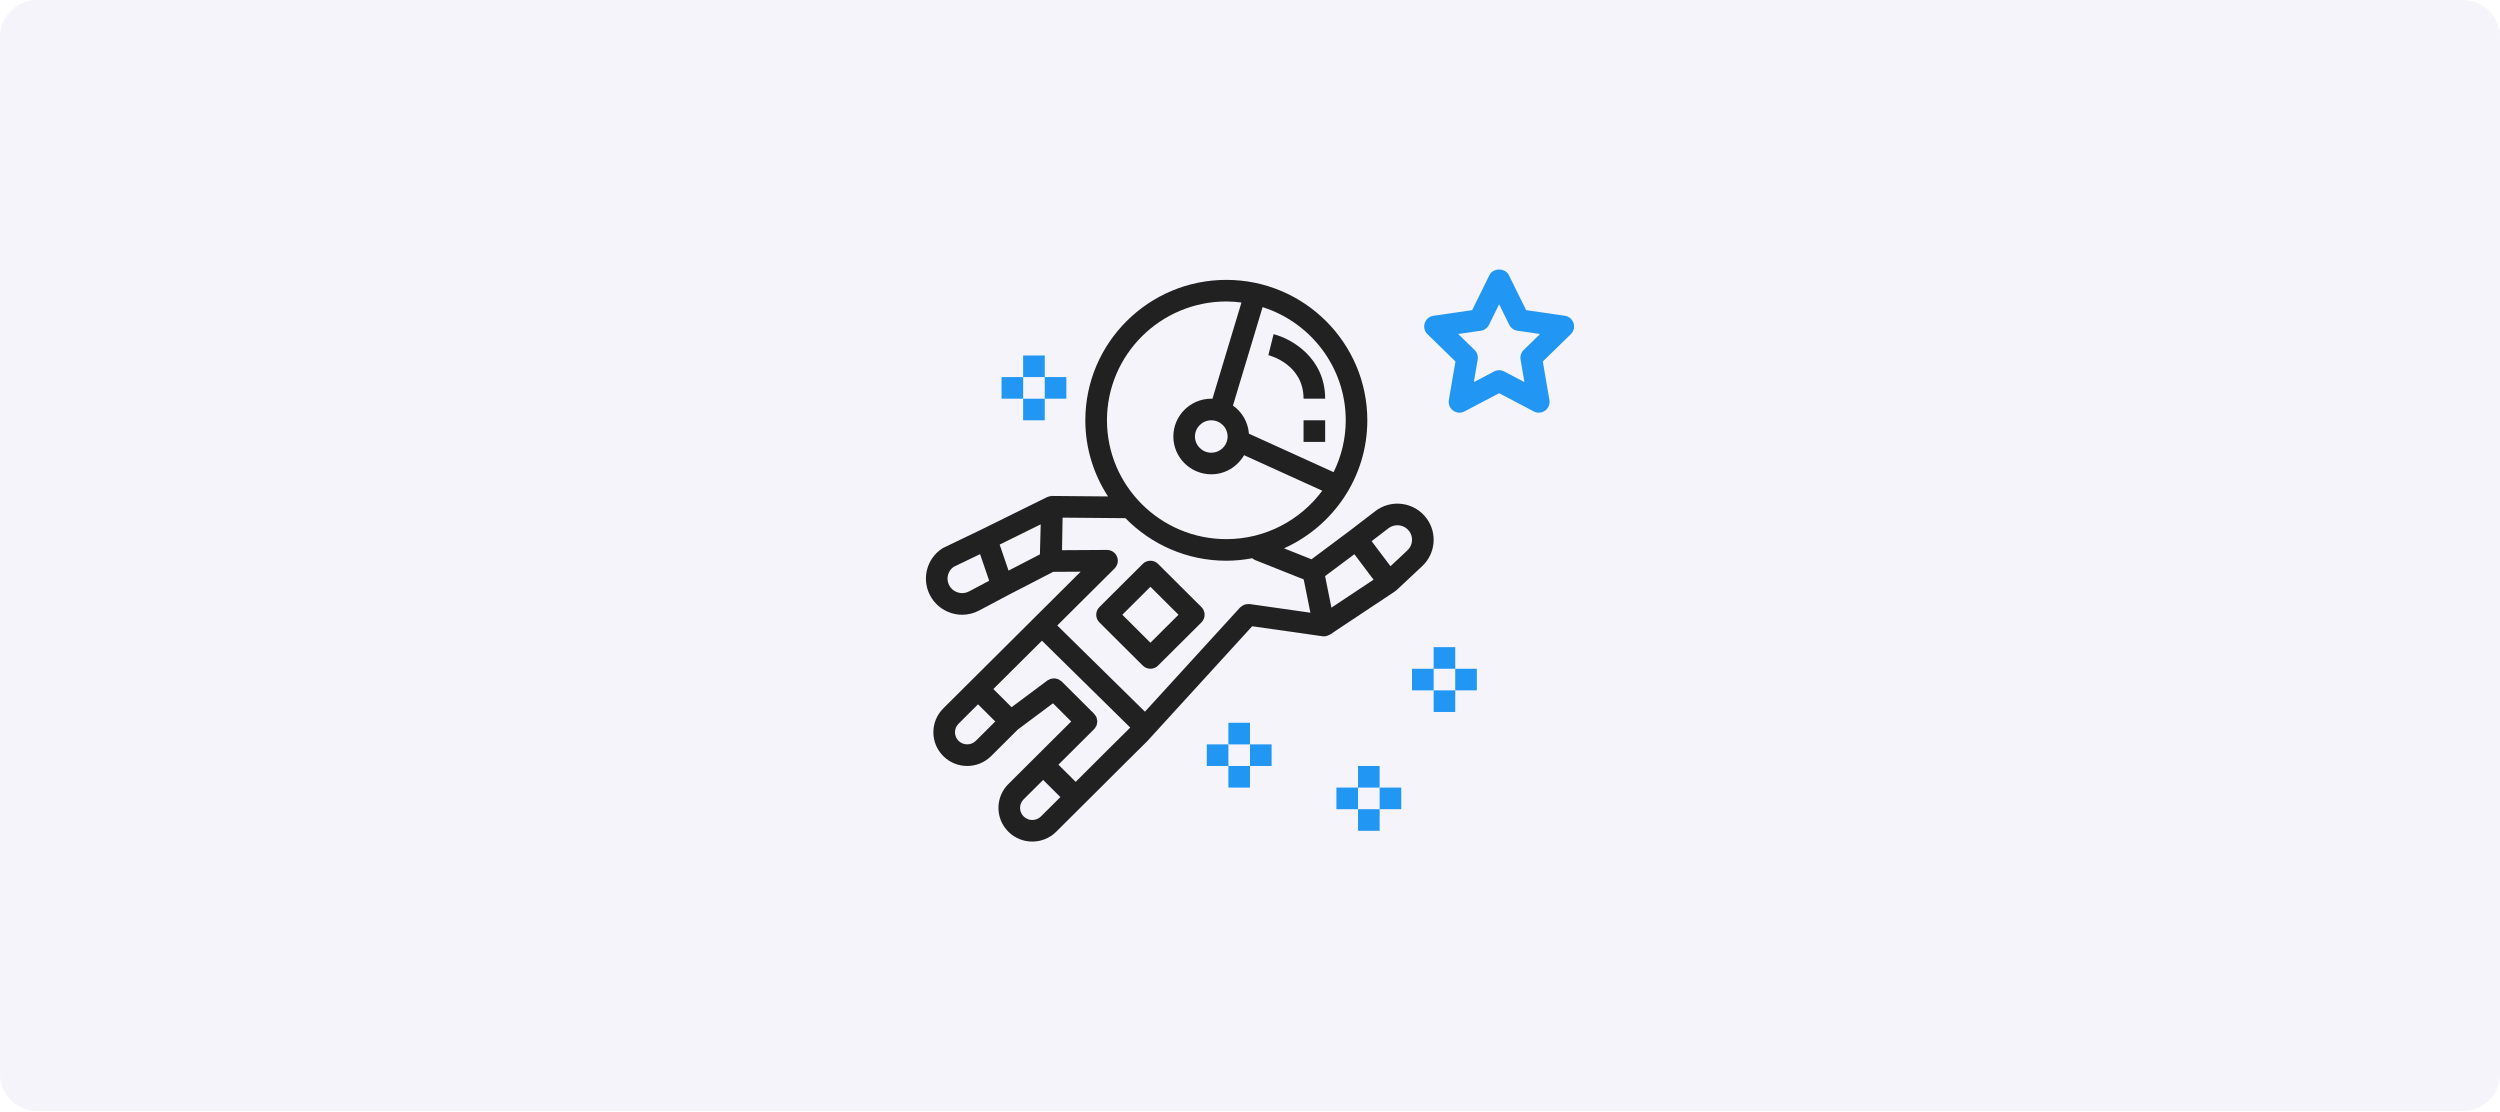
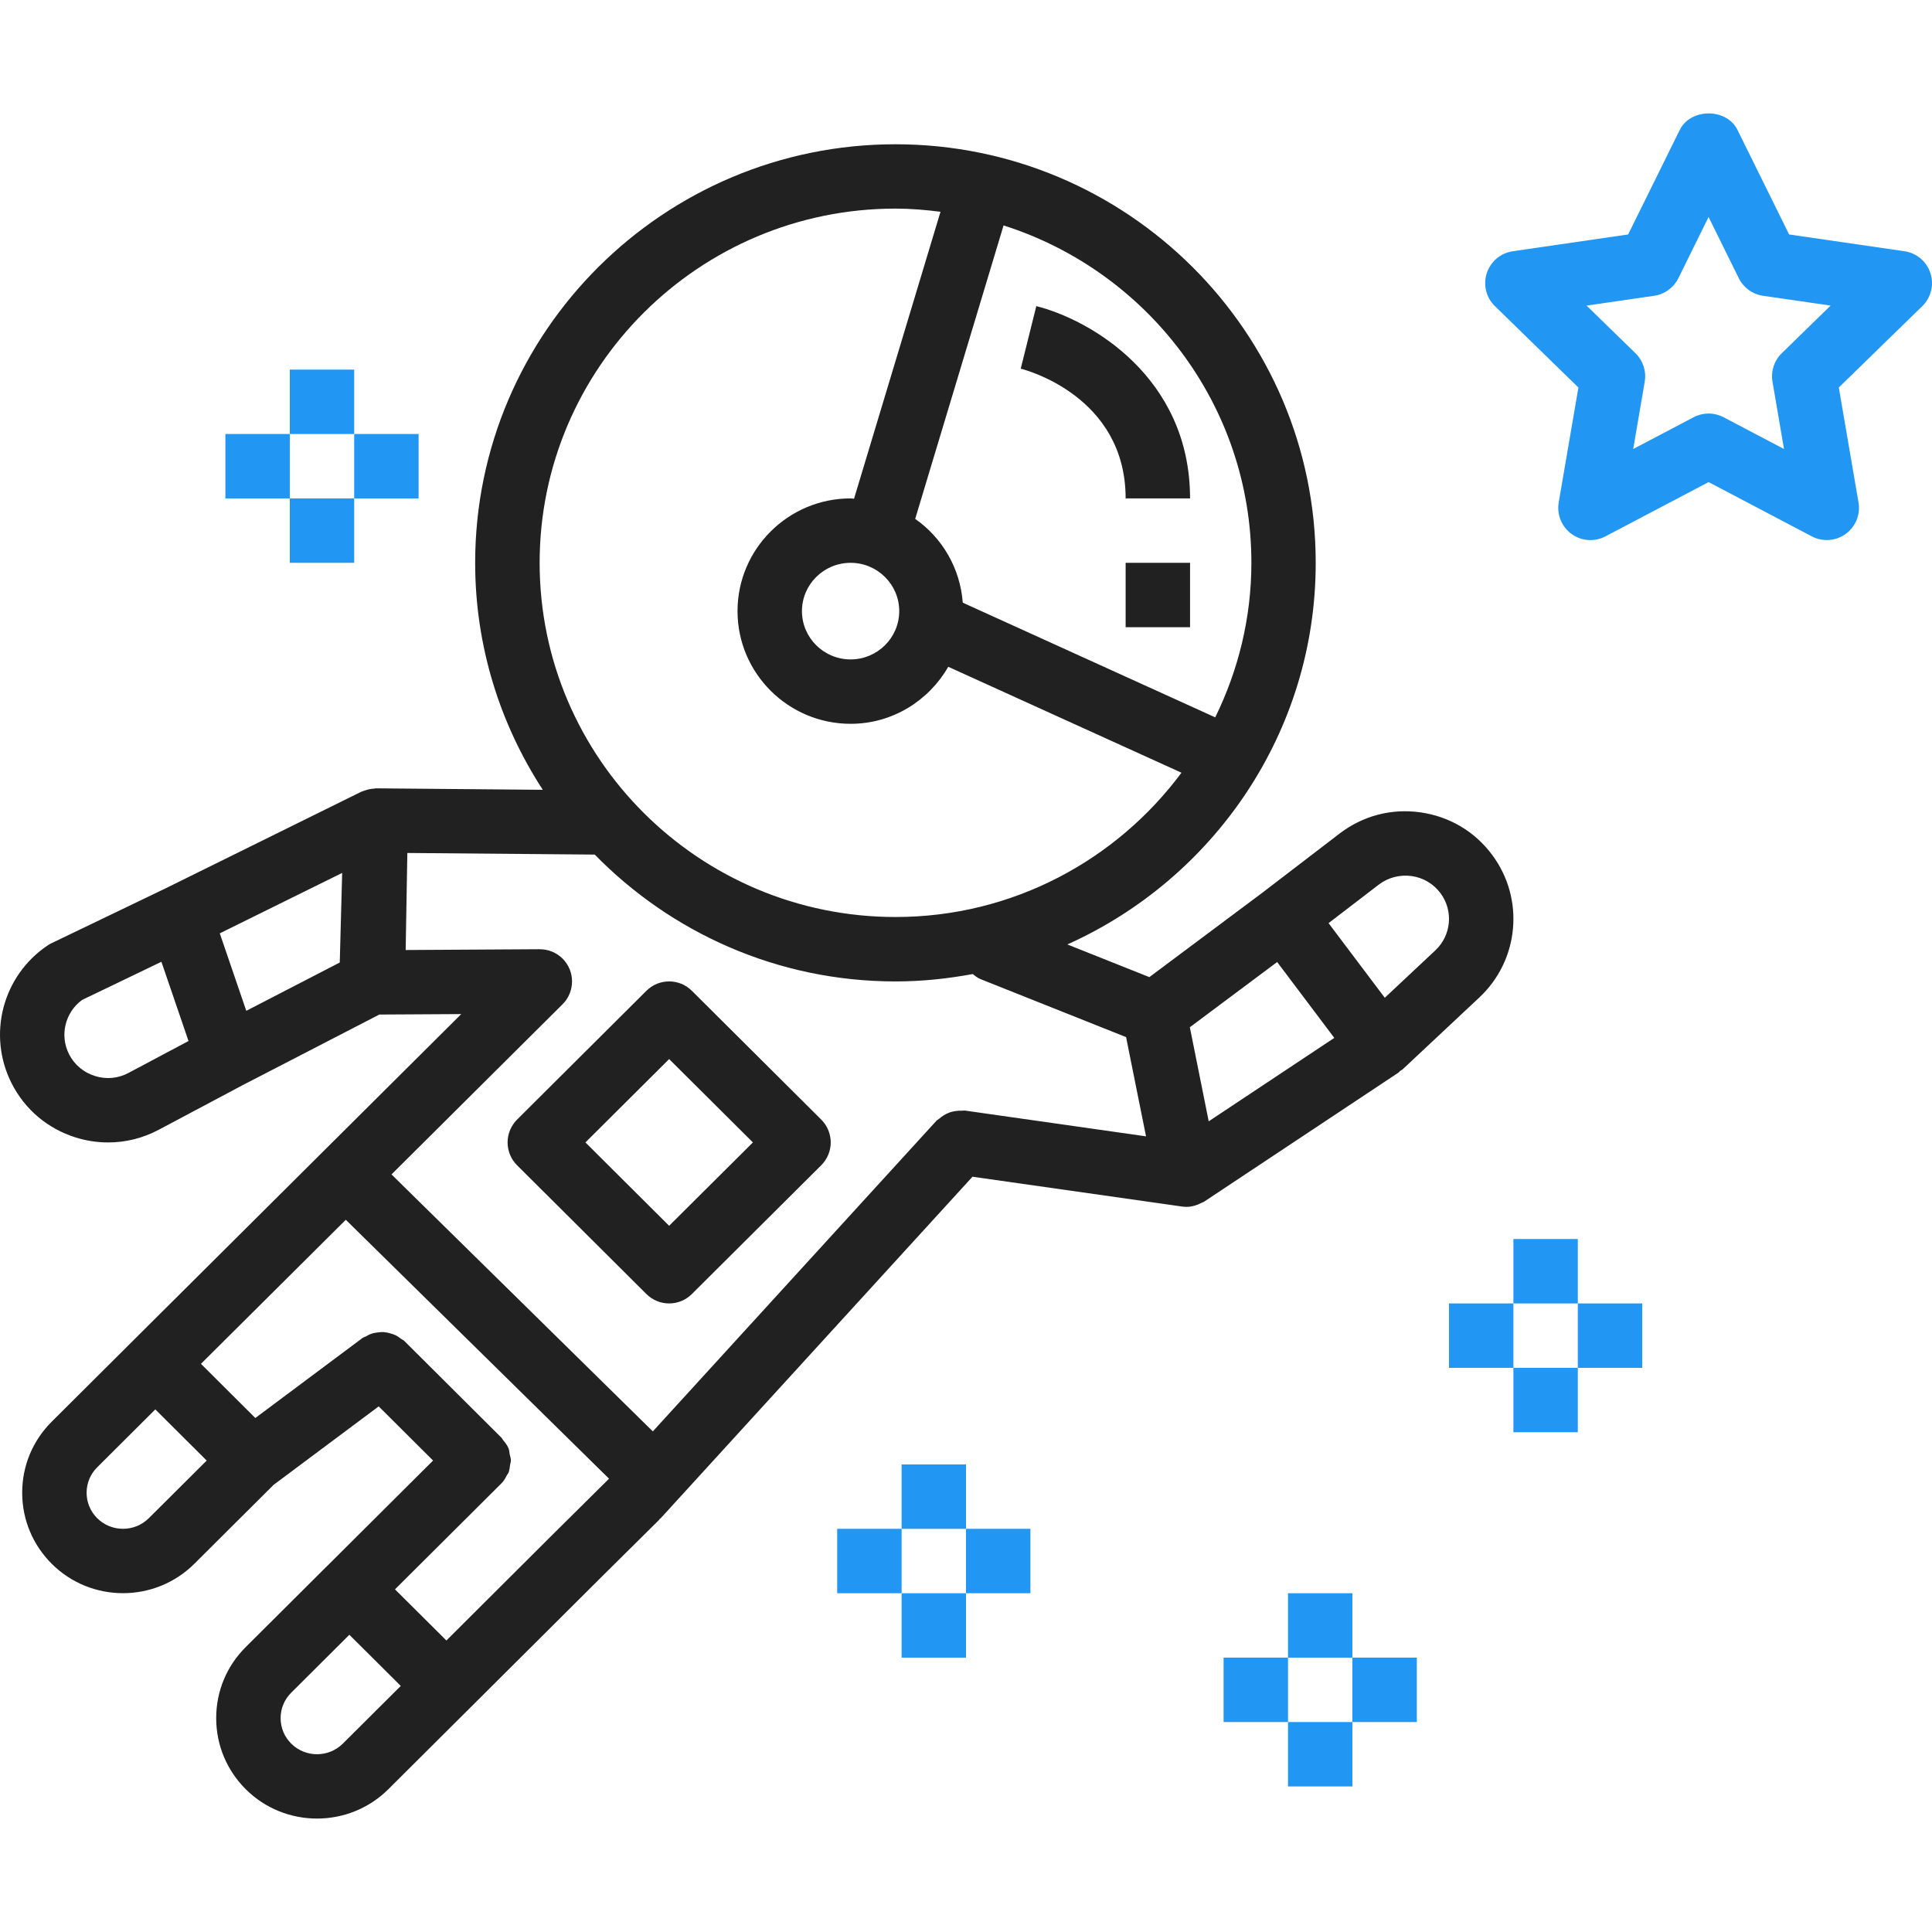
- <svg xmlns="http://www.w3.org/2000/svg" width="270" height="120" viewBox="0 0 270 120" fill="none">
-   <rect width="270" height="120" rx="4" fill="#F5F4FA" />
-   <path d="M169.943 34.896C169.806 34.475 169.442 34.167 169.002 34.103L164.823 33.495L162.953 29.708C162.561 28.91 161.253 28.91 160.861 29.708L158.991 33.495L154.811 34.103C154.372 34.167 154.008 34.474 153.869 34.897C153.732 35.319 153.845 35.783 154.164 36.092L157.189 39.041L156.475 43.203C156.401 43.641 156.58 44.083 156.938 44.344C157.301 44.608 157.775 44.641 158.168 44.433L161.906 42.467L165.644 44.433C165.815 44.523 166.002 44.567 166.188 44.567C166.429 44.567 166.671 44.492 166.874 44.344C167.233 44.083 167.413 43.641 167.337 43.203L166.623 39.041L169.648 36.092C169.965 35.782 170.08 35.319 169.943 34.896ZM164.556 37.799C164.282 38.066 164.155 38.454 164.221 38.832L164.638 41.269L162.45 40.118C162.28 40.029 162.093 39.984 161.906 39.984C161.72 39.984 161.534 40.029 161.362 40.118L159.174 41.269L159.591 38.832C159.657 38.454 159.531 38.068 159.256 37.799L157.484 36.072L159.932 35.717C160.312 35.662 160.64 35.423 160.811 35.078L161.905 32.862L162.999 35.078C163.17 35.422 163.497 35.662 163.878 35.717L166.325 36.072L164.556 37.799Z" fill="#2196F3" />
-   <path d="M157.167 69.892H154.834V72.226H157.167V69.892Z" fill="#2196F3" />
-   <path d="M157.167 74.559H154.834V76.892H157.167V74.559Z" fill="#2196F3" />
-   <path d="M159.5 72.226H157.167V74.559H159.5V72.226Z" fill="#2196F3" />
-   <path d="M154.834 72.226H152.5V74.559H154.834V72.226Z" fill="#2196F3" />
-   <path d="M149 82.726H146.667V85.059H149V82.726Z" fill="#2196F3" />
-   <path d="M149 87.393H146.667V89.726H149V87.393Z" fill="#2196F3" />
-   <path d="M151.334 85.059H149V87.393H151.334V85.059Z" fill="#2196F3" />
-   <path d="M146.667 85.059H144.333V87.393H146.667V85.059Z" fill="#2196F3" />
-   <path d="M135 78.059H132.667V80.393H135V78.059Z" fill="#2196F3" />
-   <path d="M135 82.726H132.667V85.059H135V82.726Z" fill="#2196F3" />
-   <path d="M137.333 80.392H135V82.726H137.333V80.392Z" fill="#2196F3" />
-   <path d="M132.667 80.392H130.333V82.726H132.667V80.392Z" fill="#2196F3" />
-   <path d="M112.833 38.392H110.5V40.725H112.833V38.392Z" fill="#2196F3" />
-   <path d="M112.833 43.059H110.5V45.392H112.833V43.059Z" fill="#2196F3" />
-   <path d="M115.166 40.725H112.833V43.059H115.166V40.725Z" fill="#2196F3" />
-   <path d="M110.5 40.725H108.166V43.059H110.5V40.725Z" fill="#2196F3" />
-   <path d="M154.064 55.974C153.435 55.126 152.512 54.58 151.464 54.433C150.412 54.283 149.373 54.56 148.533 55.203L145.795 57.301L145.794 57.303L141.643 60.403L138.672 59.219C143.969 56.843 147.671 51.545 147.671 45.394C147.671 37.031 140.84 30.227 132.444 30.227C124.047 30.227 117.216 37.031 117.216 45.394C117.216 48.425 118.123 51.244 119.666 53.616L113.62 53.563C113.617 53.563 113.613 53.563 113.61 53.563C113.591 53.563 113.576 53.573 113.559 53.574C113.443 53.578 113.33 53.602 113.219 53.642C113.191 53.652 113.162 53.658 113.135 53.671C113.121 53.676 113.107 53.678 113.093 53.685L106.021 57.176C106.02 57.176 106.018 57.176 106.018 57.178L101.877 59.169C101.831 59.189 101.784 59.216 101.739 59.246C100.088 60.345 99.526 62.504 100.43 64.268C100.912 65.206 101.732 65.896 102.74 66.212C103.129 66.334 103.525 66.393 103.92 66.393C104.553 66.393 105.181 66.238 105.756 65.931L108.792 64.317L113.744 61.759L116.712 61.742L104.808 73.588C104.807 73.59 104.806 73.59 104.805 73.591L101.876 76.507C101.185 77.196 100.804 78.109 100.804 79.084C100.804 80.056 101.185 80.972 101.876 81.662C102.587 82.369 103.522 82.724 104.456 82.724C105.392 82.724 106.325 82.369 107.038 81.662L109.913 78.799L113.721 75.956L115.691 77.918L111.838 81.755C111.836 81.756 111.835 81.756 111.834 81.757L108.906 84.674C108.214 85.362 107.833 86.276 107.833 87.25C107.833 88.223 108.214 89.139 108.906 89.829C109.616 90.536 110.552 90.89 111.486 90.89C112.421 90.89 113.357 90.536 114.068 89.829L116.998 86.912L121.684 82.245C121.685 82.244 121.685 82.243 121.687 82.242L123.895 80.054L123.887 80.046C123.901 80.032 123.921 80.027 123.935 80.012L135.235 67.635L142.828 68.715C142.883 68.723 142.938 68.727 142.993 68.727C143.134 68.727 143.27 68.693 143.402 68.643C143.441 68.629 143.474 68.61 143.511 68.592C143.553 68.571 143.597 68.559 143.637 68.532L150.666 63.865C150.692 63.848 150.706 63.82 150.73 63.801C150.758 63.779 150.793 63.77 150.819 63.745L153.6 61.14C155.047 59.784 155.247 57.563 154.064 55.974ZM104.66 63.872C104.281 64.075 103.851 64.116 103.439 63.985C103.03 63.858 102.699 63.579 102.505 63.203C102.153 62.516 102.357 61.681 102.974 61.23L105.848 59.847L106.54 61.869L106.83 62.718L104.66 63.872ZM112.31 59.874L108.923 61.624L108.365 59.991L107.963 58.817L112.397 56.628L112.31 59.874ZM145.34 45.392C145.34 47.401 144.861 49.296 144.03 50.991L134.883 46.836C134.788 45.582 134.137 44.484 133.159 43.8L136.361 33.169C141.563 34.823 145.34 39.675 145.34 45.392ZM119.552 45.392C119.552 38.316 125.336 32.558 132.446 32.558C132.999 32.558 133.54 32.605 134.076 32.673L130.943 43.071C130.901 43.07 130.862 43.059 130.819 43.059C128.56 43.059 126.722 44.89 126.722 47.142C126.722 49.394 128.56 51.225 130.819 51.225C132.338 51.225 133.65 50.387 134.358 49.159L142.807 52.998C140.456 56.161 136.694 58.225 132.446 58.225C125.336 58.225 119.552 52.468 119.552 45.392ZM132.581 47.142C132.581 48.107 131.79 48.892 130.819 48.892C129.847 48.892 129.056 48.107 129.056 47.142C129.056 46.177 129.847 45.392 130.819 45.392C131.79 45.392 132.581 46.177 132.581 47.142ZM105.392 80.007C104.875 80.52 104.038 80.519 103.523 80.009C103.274 79.76 103.138 79.432 103.138 79.084C103.138 78.736 103.274 78.408 103.523 78.162L105.627 76.065L107.489 77.919L105.392 80.007ZM112.422 88.174C111.905 88.686 111.068 88.688 110.552 88.175C110.303 87.927 110.167 87.599 110.167 87.25C110.167 86.903 110.303 86.575 110.552 86.329L112.658 84.231L113.539 85.107L114.521 86.085L112.422 88.174ZM120.038 80.586C120.037 80.587 120.036 80.587 120.035 80.588L116.174 84.439L115.293 83.562L114.311 82.585L118.168 78.745C118.168 78.745 118.168 78.745 118.168 78.744C118.169 78.743 118.17 78.743 118.172 78.742C118.259 78.654 118.314 78.549 118.368 78.445C118.383 78.415 118.412 78.389 118.425 78.358C118.461 78.268 118.467 78.171 118.481 78.077C118.488 78.023 118.511 77.973 118.511 77.918C118.511 77.84 118.483 77.764 118.467 77.687C118.453 77.617 118.453 77.546 118.426 77.478C118.382 77.368 118.306 77.272 118.227 77.177C118.204 77.151 118.196 77.119 118.172 77.094C118.172 77.094 118.172 77.094 118.17 77.094C118.169 77.093 118.169 77.091 118.168 77.09L114.653 73.59C114.616 73.552 114.568 73.537 114.526 73.505C114.464 73.458 114.405 73.413 114.336 73.379C114.269 73.347 114.201 73.327 114.131 73.308C114.057 73.287 113.984 73.271 113.906 73.265C113.835 73.26 113.769 73.267 113.698 73.276C113.619 73.285 113.546 73.295 113.47 73.32C113.396 73.343 113.331 73.379 113.264 73.418C113.22 73.442 113.171 73.451 113.131 73.481L109.251 76.377L107.281 74.414L112.529 69.195L122.067 78.576L120.038 80.586ZM134.954 65.237C134.921 65.233 134.889 65.245 134.855 65.243C134.77 65.238 134.689 65.244 134.603 65.258C134.537 65.27 134.474 65.283 134.411 65.305C134.336 65.331 134.269 65.366 134.2 65.407C134.134 65.447 134.075 65.489 134.018 65.542C133.99 65.566 133.956 65.578 133.93 65.606L123.653 76.862L114.185 67.551L120.382 61.386C120.839 60.931 120.841 60.192 120.386 59.735C120.156 59.505 119.854 59.392 119.552 59.393V59.392L114.698 59.421L114.759 55.905L121.549 55.963C124.317 58.794 128.176 60.559 132.446 60.559C133.403 60.559 134.336 60.46 135.245 60.291C135.332 60.361 135.419 60.432 135.528 60.476L140.8 62.576L141.133 64.235L141.523 66.172L134.954 65.237ZM143.794 65.627L143.11 62.219L146.274 59.856L147.102 60.955L148.345 62.605L143.794 65.627ZM152.005 59.434L150.173 61.151L148.136 58.447L149.954 57.053C150.294 56.792 150.722 56.685 151.142 56.74C151.564 56.8 151.938 57.02 152.192 57.362C152.666 58 152.585 58.891 152.005 59.434Z" fill="#212121" />
-   <path d="M129.755 65.565L125.067 60.898C124.613 60.445 123.876 60.445 123.421 60.898L118.734 65.565C118.515 65.786 118.391 66.082 118.391 66.392C118.391 66.703 118.513 67 118.734 67.219L123.421 71.886C123.648 72.112 123.947 72.226 124.244 72.226C124.542 72.226 124.84 72.112 125.067 71.886L129.755 67.219C129.974 67 130.099 66.703 130.099 66.392C130.099 66.082 129.975 65.784 129.755 65.565ZM124.244 69.413L121.211 66.392L124.244 63.372L127.279 66.392L124.244 69.413Z" fill="#212121" />
-   <path d="M137.547 36.092L136.983 38.358C137.138 38.397 140.784 39.346 140.784 43.059H143.118C143.118 38.646 139.474 36.572 137.547 36.092Z" fill="#212121" />
-   <path d="M143.118 45.392H140.784V47.725H143.118V45.392Z" fill="#212121" />
+ <svg xmlns="http://www.w3.org/2000/svg" width="70" height="70" viewBox="0 0 70 70" fill="none">
+   <path d="M69.943 9.896C69.806 9.475 69.442 9.167 69.002 9.103L64.823 8.495L62.953 4.708C62.561 3.91 61.253 3.91 60.861 4.708L58.991 8.495L54.811 9.103C54.372 9.167 54.008 9.474 53.869 9.897C53.732 10.319 53.845 10.783 54.164 11.092L57.189 14.041L56.475 18.203C56.401 18.641 56.58 19.083 56.938 19.345C57.301 19.608 57.775 19.641 58.168 19.433L61.906 17.467L65.644 19.433C65.815 19.523 66.002 19.567 66.188 19.567C66.429 19.567 66.671 19.492 66.874 19.344C67.233 19.083 67.413 18.641 67.337 18.203L66.623 14.04L69.648 11.092C69.965 10.782 70.08 10.319 69.943 9.896ZM64.556 12.799C64.281 13.066 64.156 13.454 64.221 13.832L64.638 16.269L62.45 15.118C62.279 15.029 62.093 14.984 61.906 14.984C61.719 14.984 61.534 15.029 61.362 15.118L59.174 16.269L59.591 13.832C59.657 13.454 59.531 13.068 59.257 12.799L57.484 11.072L59.932 10.717C60.312 10.662 60.64 10.423 60.811 10.078L61.905 7.862L62.999 10.078C63.17 10.422 63.497 10.662 63.878 10.717L66.326 11.072L64.556 12.799Z" fill="#2196F3" />
+   <path d="M57.167 44.892H54.834V47.226H57.167V44.892Z" fill="#2196F3" />
+   <path d="M57.167 49.559H54.834V51.892H57.167V49.559Z" fill="#2196F3" />
+   <path d="M59.5 47.226H57.167V49.559H59.5V47.226Z" fill="#2196F3" />
+   <path d="M54.834 47.226H52.5V49.559H54.834V47.226Z" fill="#2196F3" />
+   <path d="M49 57.726H46.667V60.059H49V57.726Z" fill="#2196F3" />
+   <path d="M49 62.393H46.667V64.726H49V62.393Z" fill="#2196F3" />
+   <path d="M51.334 60.059H49V62.393H51.334V60.059Z" fill="#2196F3" />
+   <path d="M46.667 60.059H44.333V62.393H46.667V60.059Z" fill="#2196F3" />
+   <path d="M35 53.059H32.667V55.393H35V53.059Z" fill="#2196F3" />
+   <path d="M35 57.726H32.667V60.059H35V57.726Z" fill="#2196F3" />
+   <path d="M37.333 55.392H35V57.726H37.333V55.392Z" fill="#2196F3" />
+   <path d="M32.667 55.392H30.333V57.726H32.667V55.392Z" fill="#2196F3" />
+   <path d="M12.833 13.392H10.5V15.725H12.833V13.392Z" fill="#2196F3" />
+   <path d="M12.833 18.059H10.5V20.392H12.833V18.059Z" fill="#2196F3" />
+   <path d="M15.166 15.725H12.833V18.059H15.166V15.725Z" fill="#2196F3" />
+   <path d="M10.5 15.725H8.166V18.059H10.5V15.725Z" fill="#2196F3" />
+   <path d="M54.064 30.974C53.435 30.126 52.512 29.58 51.464 29.433C50.412 29.283 49.373 29.56 48.533 30.203L45.795 32.301L45.794 32.303L41.643 35.403L38.672 34.219C43.969 31.843 47.671 26.545 47.671 20.394C47.671 12.031 40.84 5.227 32.444 5.227C24.047 5.227 17.216 12.031 17.216 20.394C17.216 23.425 18.123 26.244 19.666 28.616L13.62 28.563C13.617 28.563 13.613 28.563 13.61 28.563C13.591 28.563 13.576 28.573 13.559 28.574C13.443 28.578 13.33 28.602 13.219 28.642C13.191 28.652 13.162 28.658 13.135 28.671C13.121 28.677 13.107 28.678 13.093 28.685L6.021 32.176C6.02 32.176 6.018 32.176 6.018 32.178L1.877 34.169C1.831 34.189 1.784 34.216 1.739 34.246C0.088 35.345 -0.474 37.504 0.43 39.268C0.912 40.206 1.732 40.896 2.74 41.212C3.129 41.334 3.525 41.393 3.92 41.393C4.553 41.393 5.181 41.238 5.756 40.931L8.792 39.317L13.744 36.759L16.712 36.742L4.808 48.588C4.807 48.59 4.806 48.59 4.805 48.591L1.877 51.507C1.185 52.196 0.804 53.109 0.804 54.084C0.804 55.056 1.185 55.972 1.877 56.662C2.587 57.369 3.522 57.724 4.456 57.724C5.392 57.724 6.325 57.369 7.038 56.662L9.913 53.799L13.721 50.956L15.691 52.918L11.838 56.755C11.836 56.756 11.835 56.756 11.834 56.757L8.906 59.674C8.214 60.362 7.833 61.276 7.833 62.25C7.833 63.223 8.214 64.139 8.906 64.829C9.616 65.536 10.552 65.89 11.486 65.89C12.421 65.89 13.357 65.536 14.068 64.829L16.998 61.912L21.684 57.245C21.685 57.244 21.685 57.243 21.686 57.242L23.895 55.054L23.887 55.046C23.901 55.032 23.921 55.027 23.935 55.012L35.235 42.635L42.828 43.715C42.883 43.723 42.938 43.727 42.993 43.727C43.134 43.727 43.27 43.693 43.402 43.643C43.441 43.629 43.474 43.61 43.511 43.592C43.553 43.571 43.597 43.559 43.637 43.532L50.666 38.865C50.692 38.848 50.706 38.82 50.73 38.801C50.758 38.779 50.793 38.77 50.819 38.745L53.6 36.14C55.047 34.784 55.247 32.563 54.064 30.974ZM4.66 38.872C4.281 39.075 3.851 39.116 3.439 38.985C3.03 38.858 2.699 38.579 2.505 38.203C2.153 37.517 2.357 36.681 2.974 36.23L5.848 34.847L6.54 36.869L6.83 37.718L4.66 38.872ZM12.31 34.874L8.923 36.624L8.365 34.991L7.963 33.817L12.397 31.628L12.31 34.874ZM45.34 20.392C45.34 22.401 44.861 24.296 44.03 25.991L34.883 21.836C34.788 20.582 34.137 19.484 33.159 18.8L36.361 8.168C41.563 9.823 45.34 14.675 45.34 20.392ZM19.552 20.392C19.552 13.316 25.336 7.558 32.446 7.558C32.999 7.558 33.54 7.605 34.076 7.673L30.943 18.071C30.901 18.07 30.862 18.058 30.819 18.058C28.56 18.058 26.722 19.89 26.722 22.142C26.722 24.394 28.56 26.225 30.819 26.225C32.337 26.225 33.65 25.387 34.358 24.159L42.807 27.997C40.456 31.162 36.694 33.225 32.446 33.225C25.336 33.225 19.552 27.468 19.552 20.392ZM32.581 22.142C32.581 23.107 31.79 23.892 30.819 23.892C29.847 23.892 29.056 23.107 29.056 22.142C29.056 21.177 29.847 20.392 30.819 20.392C31.79 20.392 32.581 21.177 32.581 22.142ZM5.392 55.007C4.875 55.52 4.038 55.519 3.523 55.009C3.274 54.76 3.138 54.432 3.138 54.084C3.138 53.736 3.274 53.408 3.523 53.162L5.627 51.065L7.489 52.919L5.392 55.007ZM12.422 63.174C11.905 63.687 11.068 63.688 10.552 63.175C10.303 62.927 10.167 62.599 10.167 62.25C10.167 61.903 10.303 61.575 10.552 61.329L12.658 59.231L13.539 60.107L14.521 61.085L12.422 63.174ZM20.038 55.586C20.037 55.587 20.036 55.587 20.035 55.589L16.174 59.438L15.293 58.562L14.311 57.585L18.168 53.745C18.168 53.745 18.168 53.745 18.168 53.744C18.169 53.743 18.17 53.743 18.172 53.742C18.259 53.654 18.314 53.549 18.368 53.445C18.383 53.415 18.412 53.389 18.425 53.358C18.461 53.268 18.467 53.171 18.481 53.077C18.488 53.023 18.511 52.973 18.511 52.918C18.511 52.84 18.483 52.764 18.467 52.687C18.453 52.617 18.453 52.546 18.426 52.478C18.382 52.368 18.306 52.272 18.227 52.177C18.204 52.151 18.196 52.119 18.172 52.094C18.172 52.094 18.172 52.094 18.171 52.094C18.169 52.093 18.169 52.091 18.168 52.09L14.653 48.59C14.616 48.552 14.568 48.537 14.526 48.505C14.464 48.458 14.405 48.413 14.336 48.38C14.269 48.347 14.201 48.327 14.132 48.308C14.057 48.287 13.985 48.271 13.906 48.265C13.835 48.26 13.769 48.267 13.697 48.276C13.619 48.285 13.546 48.295 13.47 48.32C13.396 48.343 13.331 48.379 13.264 48.418C13.22 48.442 13.171 48.451 13.13 48.481L9.251 51.377L7.281 49.414L12.529 44.195L22.067 53.576L20.038 55.586ZM34.955 40.237C34.921 40.233 34.889 40.245 34.855 40.243C34.77 40.238 34.689 40.244 34.603 40.258C34.537 40.27 34.474 40.283 34.411 40.305C34.336 40.331 34.269 40.366 34.2 40.407C34.134 40.447 34.075 40.489 34.018 40.542C33.99 40.566 33.956 40.578 33.93 40.606L23.653 51.862L14.185 42.551L20.383 36.386C20.839 35.931 20.841 35.192 20.386 34.735C20.156 34.505 19.854 34.392 19.552 34.393V34.392L14.698 34.421L14.759 30.905L21.549 30.963C24.317 33.794 28.176 35.559 32.446 35.559C33.403 35.559 34.336 35.46 35.245 35.291C35.332 35.361 35.419 35.432 35.528 35.476L40.8 37.576L41.133 39.235L41.523 41.172L34.955 40.237ZM43.794 40.627L43.11 37.219L46.274 34.856L47.102 35.955L48.344 37.605L43.794 40.627ZM52.005 34.434L50.173 36.151L48.136 33.447L49.954 32.053C50.294 31.792 50.722 31.685 51.142 31.74C51.564 31.8 51.938 32.02 52.192 32.362C52.666 33 52.585 33.891 52.005 34.434Z" fill="#212121" />
+   <path d="M29.755 40.565L25.067 35.898C24.613 35.445 23.875 35.445 23.421 35.898L18.734 40.565C18.515 40.786 18.391 41.082 18.391 41.392C18.391 41.703 18.514 42 18.734 42.219L23.421 46.886C23.648 47.112 23.947 47.226 24.244 47.226C24.542 47.226 24.84 47.112 25.067 46.886L29.755 42.219C29.974 42 30.099 41.703 30.099 41.392C30.099 41.082 29.975 40.784 29.755 40.565ZM24.244 44.413L21.211 41.392L24.244 38.372L27.279 41.392L24.244 44.413Z" fill="#212121" />
+   <path d="M37.547 11.092L36.983 13.358C37.139 13.397 40.784 14.346 40.784 18.059H43.118C43.118 13.646 39.474 11.572 37.547 11.092Z" fill="#212121" />
+   <path d="M43.118 20.392H40.784V22.725H43.118V20.392Z" fill="#212121" />
</svg>
